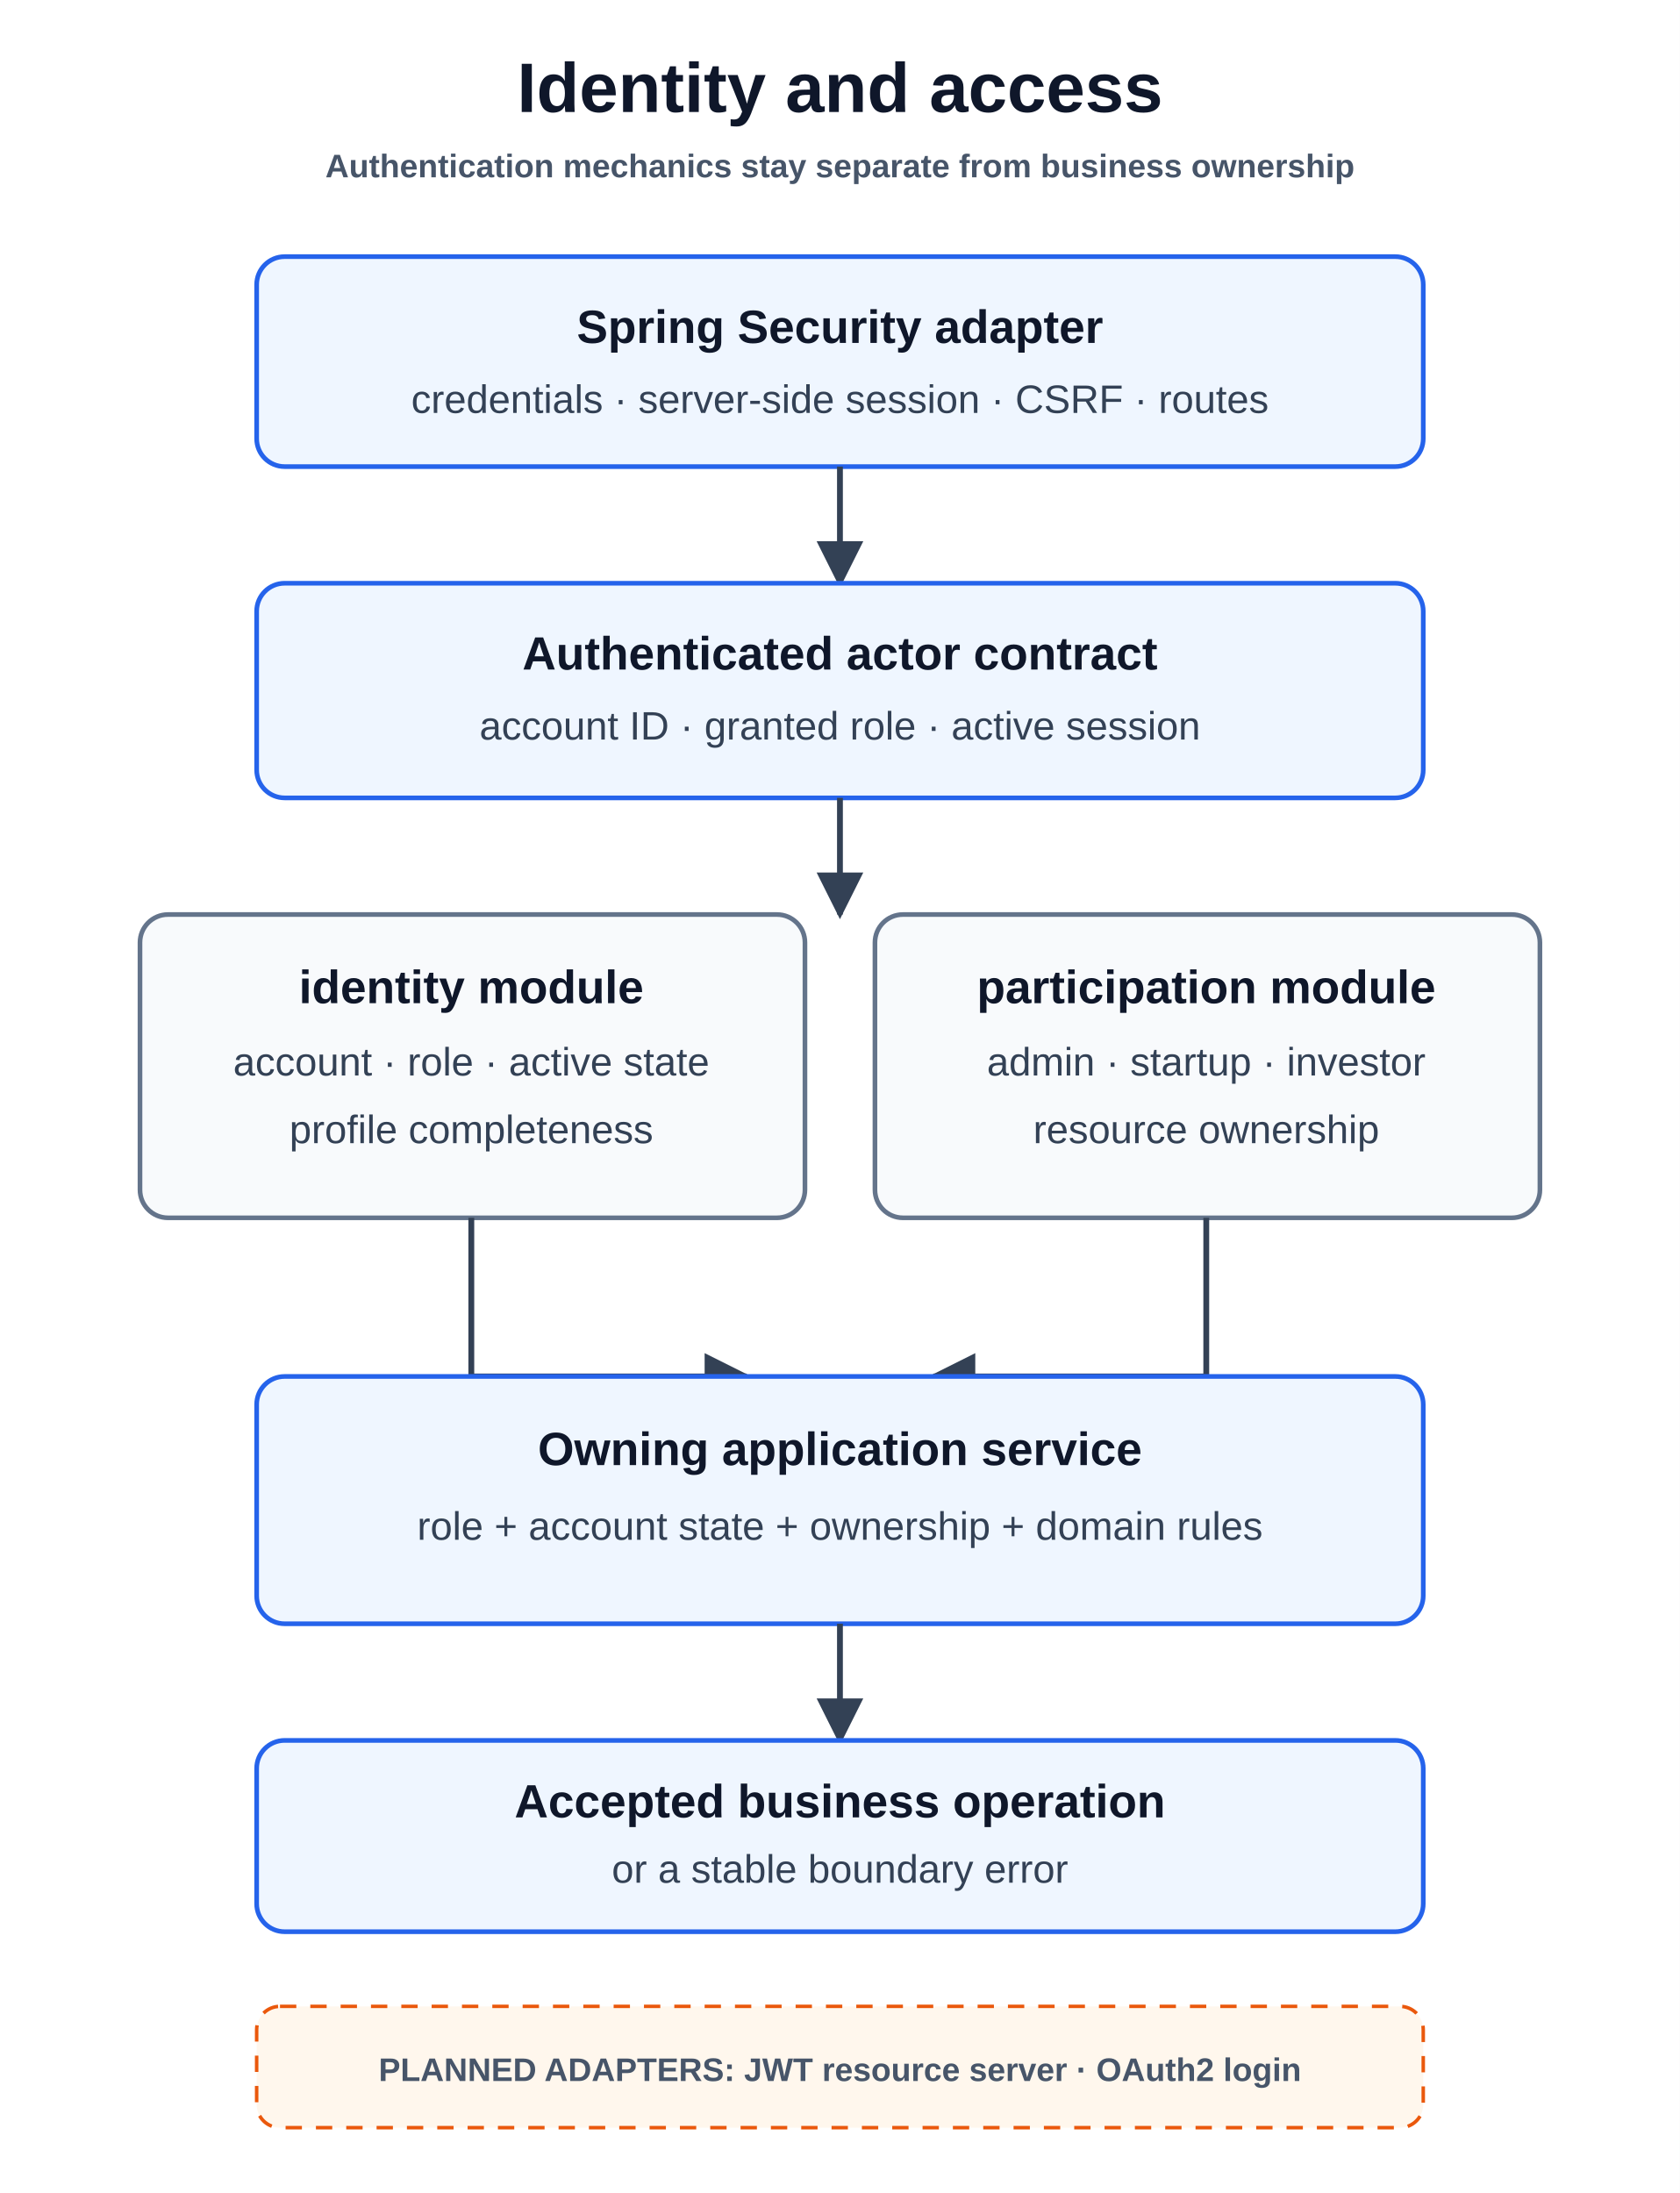
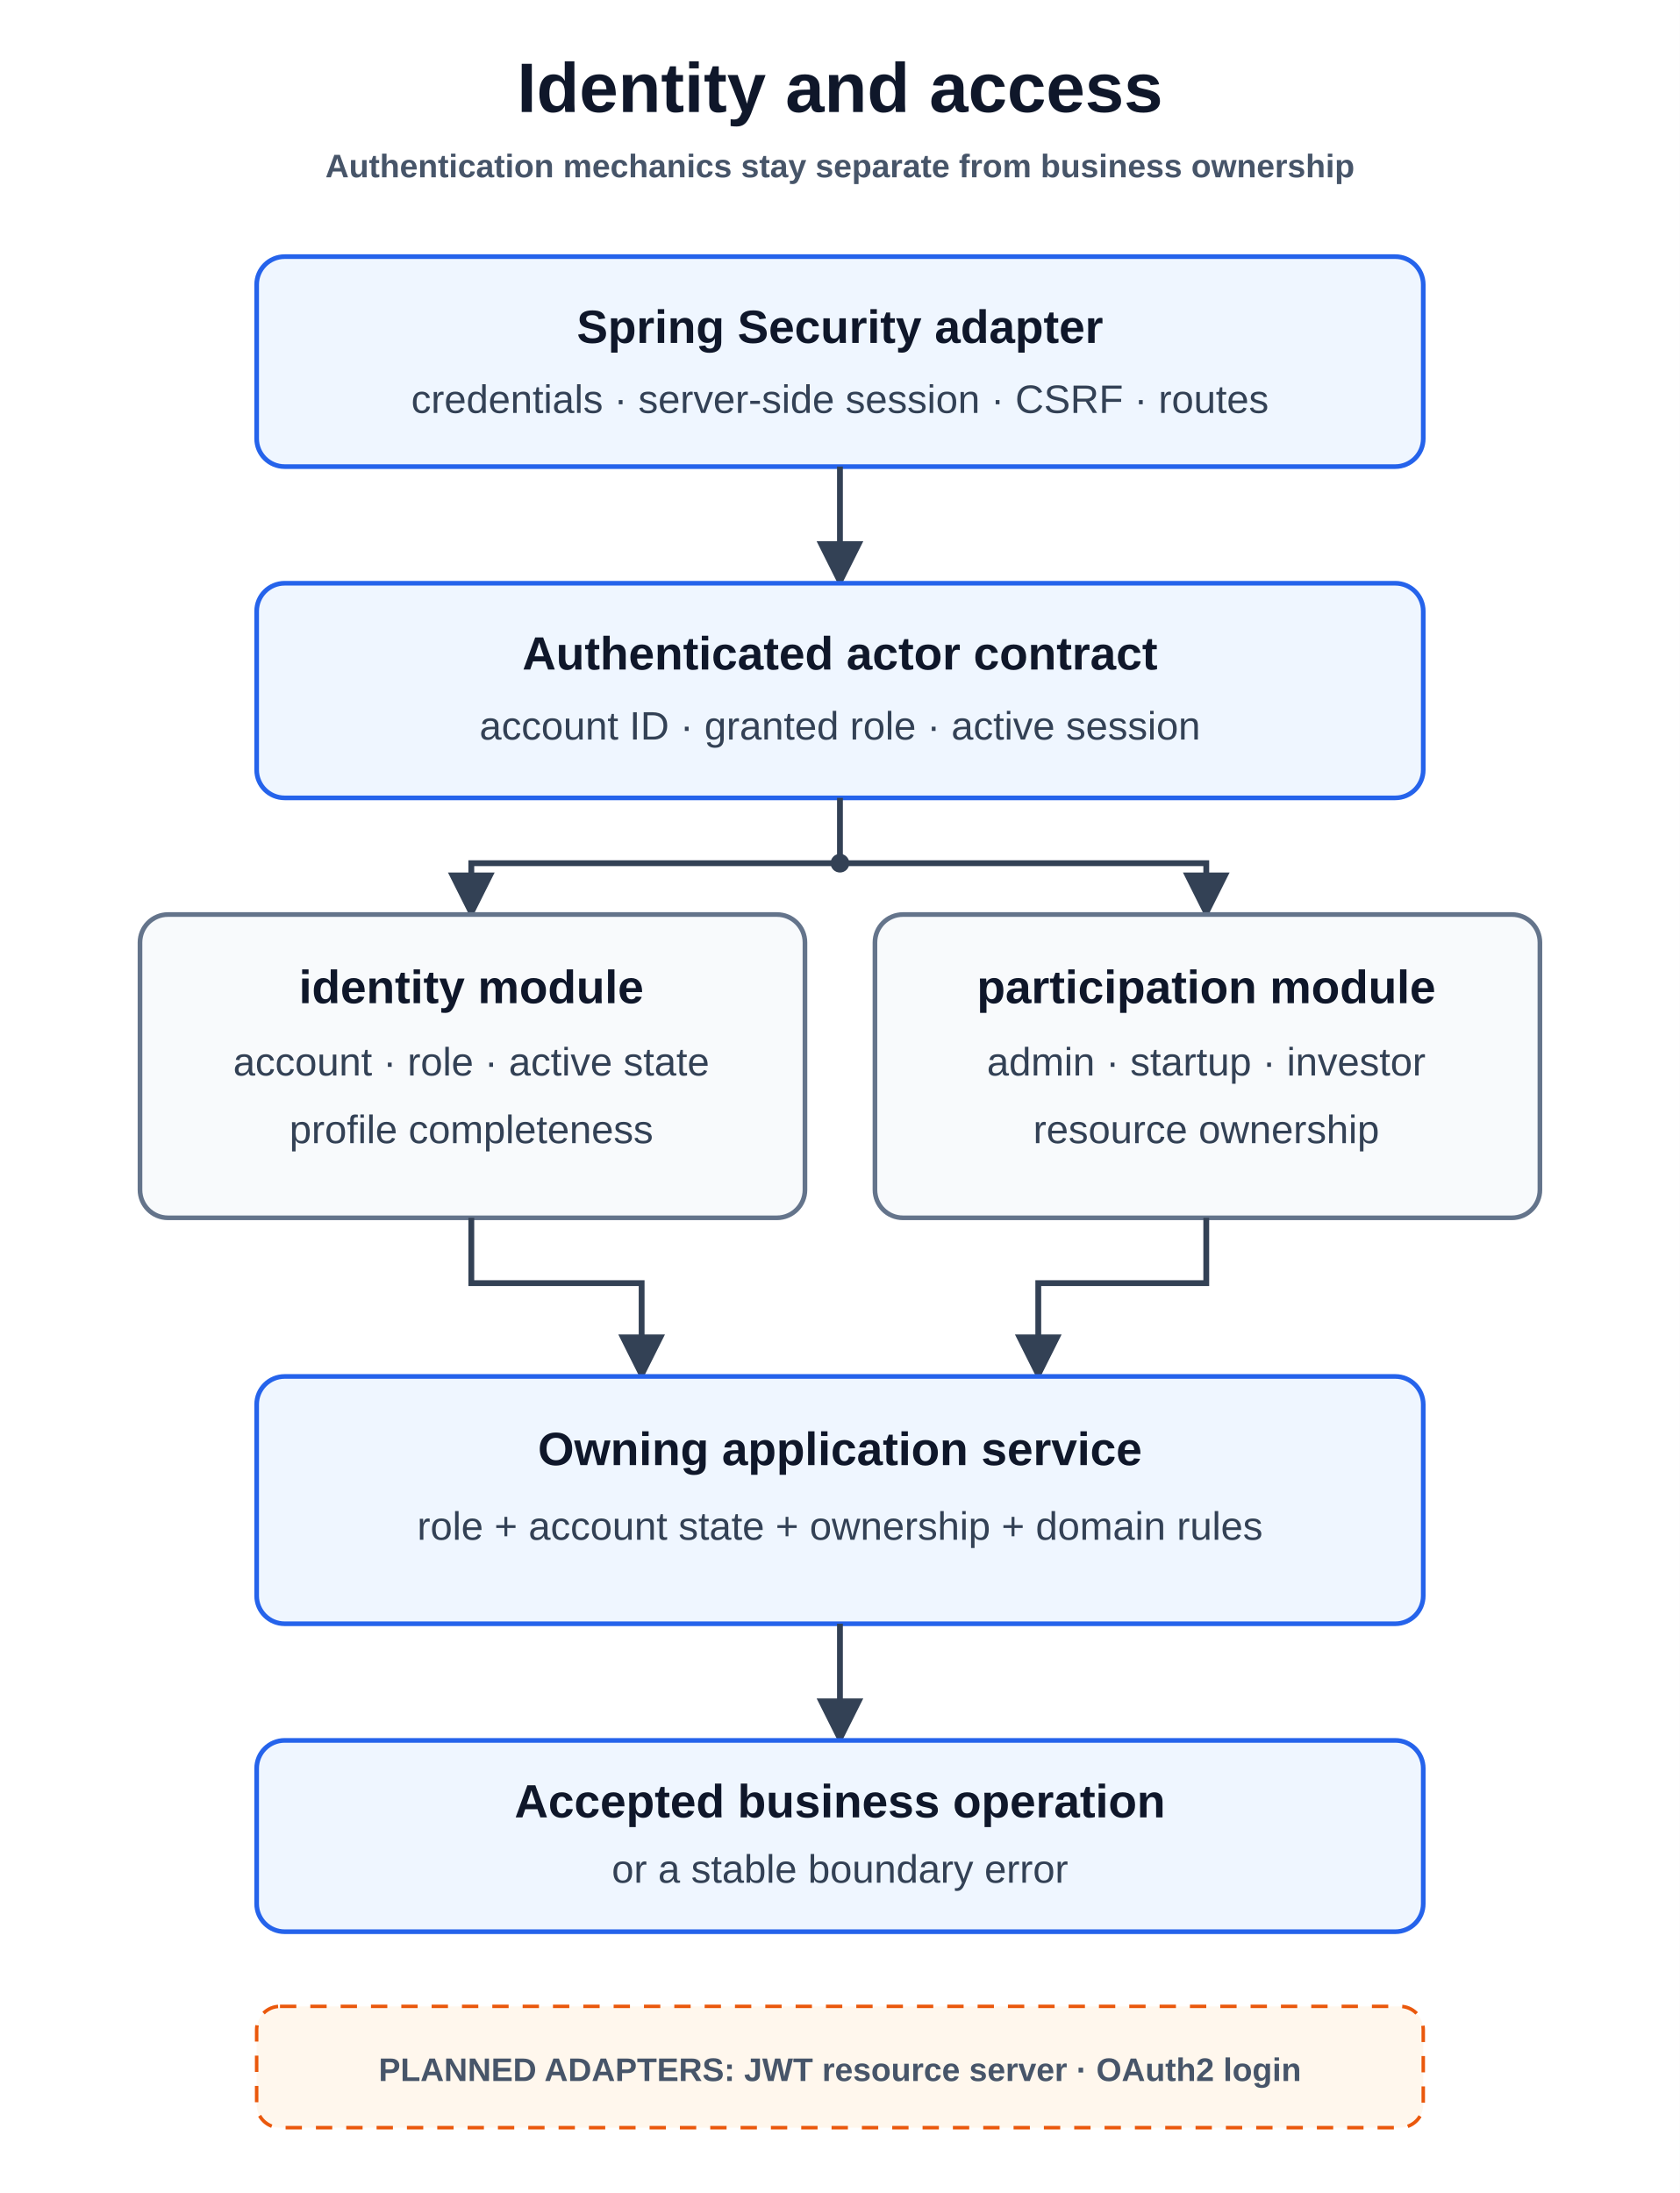
<svg xmlns="http://www.w3.org/2000/svg" width="720" height="940" viewBox="0 0 720 940" role="img" aria-labelledby="title desc">
  <defs>
    <marker id="a" viewBox="0 0 10 10" refX="9" refY="5" markerWidth="8" markerHeight="8" orient="auto">
      <path d="M0 0 10 5 0 10Z" fill="#334155" />
    </marker>
-     <style>.bg{fill:#fff}.box{fill:#eff6ff;stroke:#2563eb;stroke-width:2}.fact{fill:#f8fafc;stroke:#64748b;stroke-width:2}.future{fill:#fff7ed;stroke:#ea580c;stroke-width:1.5;stroke-dasharray:7 6}.t{font:700 30px "Segoe UI",Arial;fill:#0f172a}.h{font:700 20px "Segoe UI",Arial;fill:#0f172a}.b{font:400 17px "Segoe UI",Arial;fill:#334155}.s{font:600 14px "Segoe UI",Arial;fill:#475569}.w{fill:none;stroke:#334155;stroke-width:2.5;marker-end:url(#a)}</style>
+     <style>.bg{fill:#fff}.box{fill:#eff6ff;stroke:#2563eb;stroke-width:2}.fact{fill:#f8fafc;stroke:#64748b;stroke-width:2}.future{fill:#fff7ed;stroke:#ea580c;stroke-width:1.5;stroke-dasharray:7 6}.t{font:700 30px "Segoe UI",Arial;fill:#0f172a}.h{font:700 20px "Segoe UI",Arial;fill:#0f172a}.b{font:400 17px "Segoe UI",Arial;fill:#334155}.s{font:600 14px "Segoe UI",Arial;fill:#475569}.c,.w{fill:none;stroke:#334155;stroke-width:2.5}.w{marker-end:url(#a)}</style>
  </defs>
  <rect class="bg" width="720" height="940" />
  <text class="t" x="360" y="48" text-anchor="middle">Identity and access</text>
  <text class="s" x="360" y="76" text-anchor="middle">Authentication mechanics stay separate from business ownership</text>
-   <rect class="box" x="110" y="110" width="500" height="90" rx="12" />
+   <rect id="security-adapter" class="box" x="110" y="110" width="500" height="90" rx="12" />
  <text class="h" x="360" y="147" text-anchor="middle">Spring Security adapter</text>
  <text class="b" x="360" y="177" text-anchor="middle">credentials · server-side session · CSRF · routes</text>
-   <path class="w" d="M360 200V250" />
-   <rect class="box" x="110" y="250" width="500" height="92" rx="12" />
+   <path class="w" data-target="actor-contract" d="M360 200V250" />
+   <rect id="actor-contract" class="box" x="110" y="250" width="500" height="92" rx="12" />
  <text class="h" x="360" y="287" text-anchor="middle">Authenticated actor contract</text>
  <text class="b" x="360" y="317" text-anchor="middle">account ID · granted role · active session</text>
-   <path class="w" d="M360 342V392" />
-   <rect class="fact" x="60" y="392" width="285" height="130" rx="12" />
+   <path class="c" d="M360 342V370" />
+   <circle cx="360" cy="370" r="4" fill="#334155" />
+   <path class="w" data-target="identity-module" d="M360 370H202V392" />
+   <path class="w" data-target="participation-module" d="M360 370H517V392" />
+   <rect id="identity-module" class="fact" x="60" y="392" width="285" height="130" rx="12" />
  <text class="h" x="202" y="430" text-anchor="middle">identity module</text>
  <text class="b" x="202" y="461" text-anchor="middle">account · role · active state</text>
  <text class="b" x="202" y="490" text-anchor="middle">profile completeness</text>
-   <rect class="fact" x="375" y="392" width="285" height="130" rx="12" />
+   <rect id="participation-module" class="fact" x="375" y="392" width="285" height="130" rx="12" />
  <text class="h" x="517" y="430" text-anchor="middle">participation module</text>
  <text class="b" x="517" y="461" text-anchor="middle">admin · startup · investor</text>
  <text class="b" x="517" y="490" text-anchor="middle">resource ownership</text>
-   <path class="w" d="M202 522V590H320" />
-   <path class="w" d="M517 522V590H400" />
-   <rect class="box" x="110" y="590" width="500" height="106" rx="12" />
+   <path class="w" data-target="owning-service" d="M202 522V550H275V590" />
+   <path class="w" data-target="owning-service" d="M517 522V550H445V590" />
+   <rect id="owning-service" class="box" x="110" y="590" width="500" height="106" rx="12" />
  <text class="h" x="360" y="628" text-anchor="middle">Owning application service</text>
  <text class="b" x="360" y="660" text-anchor="middle">role + account state + ownership + domain rules</text>
-   <path class="w" d="M360 696V746" />
-   <rect class="box" x="110" y="746" width="500" height="82" rx="12" />
+   <path class="w" data-target="accepted-operation" d="M360 696V746" />
+   <rect id="accepted-operation" class="box" x="110" y="746" width="500" height="82" rx="12" />
  <text class="h" x="360" y="779" text-anchor="middle">Accepted business operation</text>
  <text class="b" x="360" y="807" text-anchor="middle">or a stable boundary error</text>
  <rect class="future" x="110" y="860" width="500" height="52" rx="10" />
  <text class="s" x="360" y="892" text-anchor="middle">PLANNED ADAPTERS: JWT resource server · OAuth2 login</text>
</svg>
